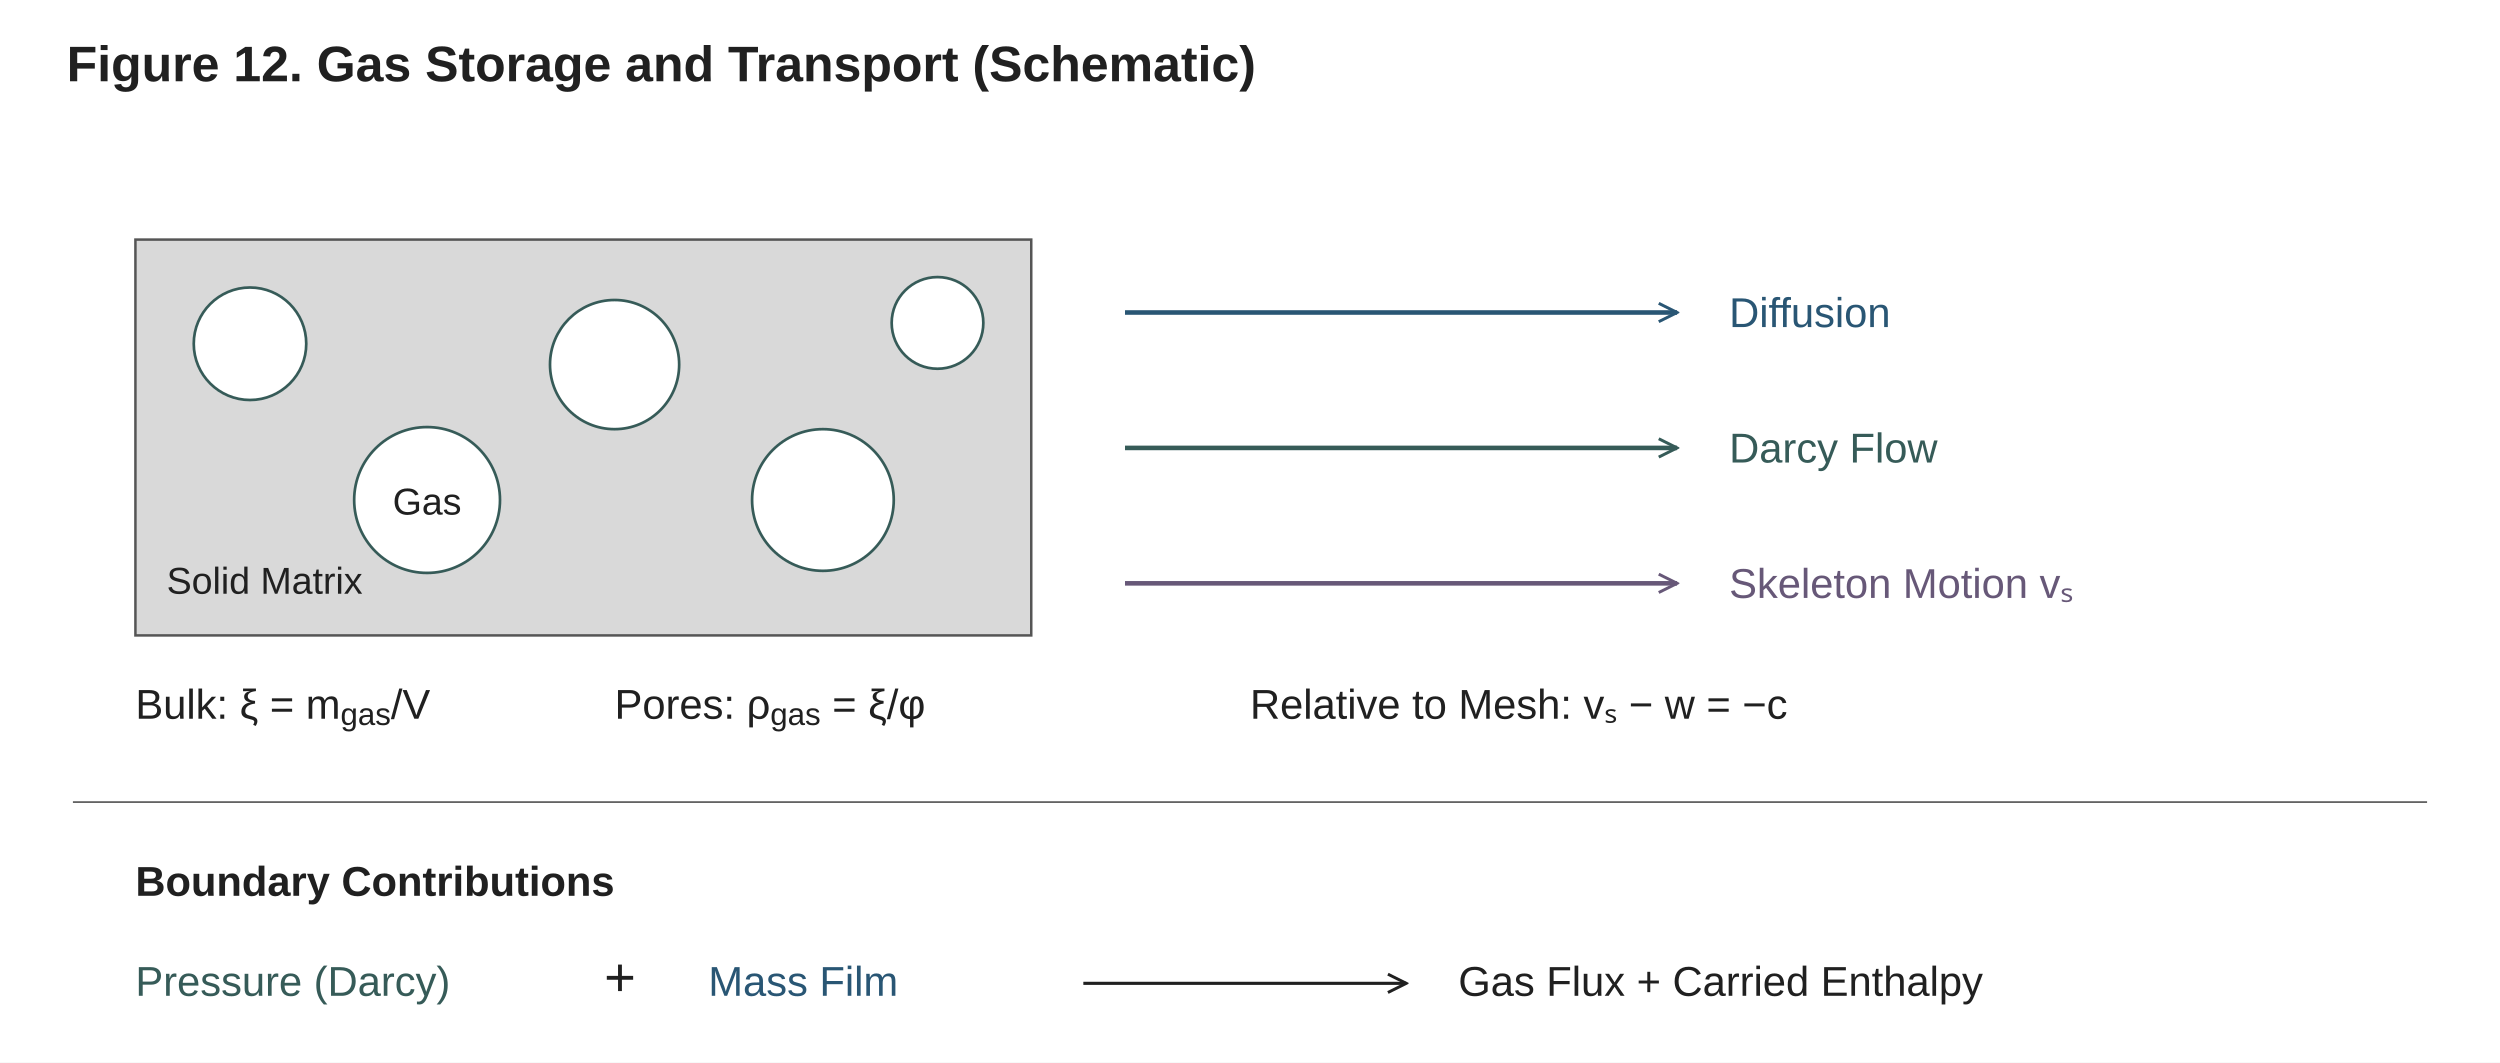
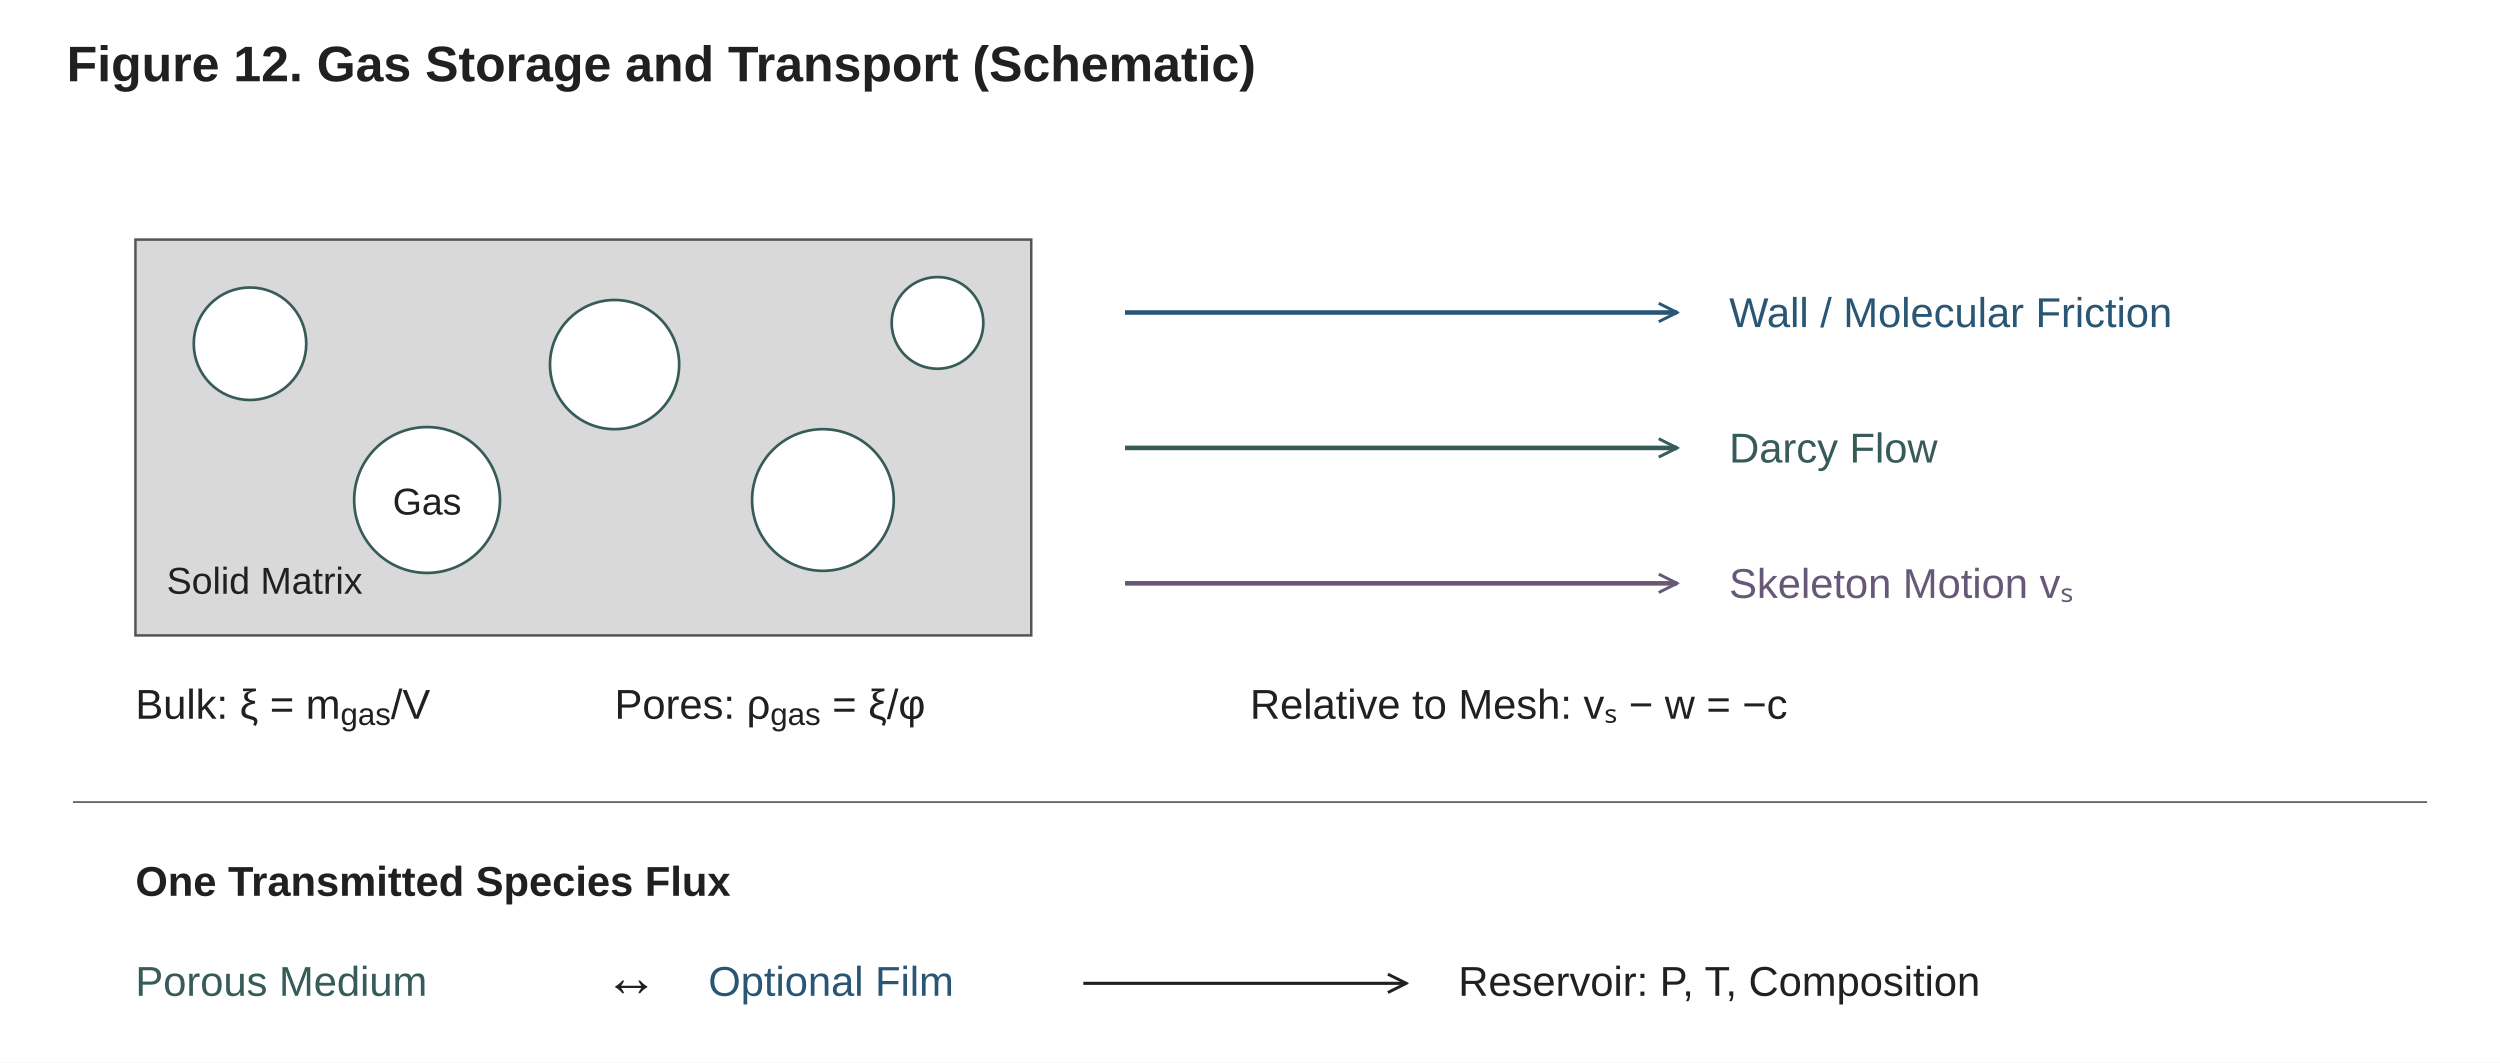
<svg xmlns="http://www.w3.org/2000/svg" width="1200" height="510" viewBox="0 0 1200 510" role="img" aria-labelledby="title desc">
  <defs>
    <marker id="ink" viewBox="0 0 10 10" refX="9" refY="5" markerUnits="userSpaceOnUse" markerWidth="11" markerHeight="11" orient="auto-start-reverse">
      <path d="M 1 1 L 9 5 L 1 9" fill="none" stroke="#202020" stroke-width="1.3" />
    </marker>
    <marker id="blue" viewBox="0 0 10 10" refX="9" refY="5" markerUnits="userSpaceOnUse" markerWidth="11" markerHeight="11" orient="auto-start-reverse">
      <path d="M 1 1 L 9 5 L 1 9" fill="none" stroke="#295674" stroke-width="1.3" />
    </marker>
    <marker id="teal" viewBox="0 0 10 10" refX="9" refY="5" markerUnits="userSpaceOnUse" markerWidth="11" markerHeight="11" orient="auto-start-reverse">
      <path d="M 1 1 L 9 5 L 1 9" fill="none" stroke="#365b58" stroke-width="1.3" />
    </marker>
    <marker id="orange" viewBox="0 0 10 10" refX="9" refY="5" markerUnits="userSpaceOnUse" markerWidth="11" markerHeight="11" orient="auto-start-reverse">
      <path d="M 1 1 L 9 5 L 1 9" fill="none" stroke="#92512f" stroke-width="1.3" />
    </marker>
    <marker id="purple" viewBox="0 0 10 10" refX="9" refY="5" markerUnits="userSpaceOnUse" markerWidth="11" markerHeight="11" orient="auto-start-reverse">
      <path d="M 1 1 L 9 5 L 1 9" fill="none" stroke="#675878" stroke-width="1.3" />
    </marker>
  </defs>
  <rect width="100%" height="100%" fill="white" />
  <g font-family="Liberation Sans, Arial, sans-serif" fill="#202020">
    <text x="32.000" y="39.000" font-size="24" fill="#202020" text-anchor="start" font-weight="bold">Figure 12. Gas Storage and Transport (Schematic)</text>
    <rect x="65" y="115" width="430" height="190" rx="0" fill="#d9d9d9" stroke="#555555" stroke-width="1.2" stroke-dasharray="" />
    <circle cx="120" cy="165" r="27" fill="white" stroke="#365b58" stroke-width="1.3" />
    <circle cx="205" cy="240" r="35" fill="white" stroke="#365b58" stroke-width="1.3" />
    <circle cx="295" cy="175" r="31" fill="white" stroke="#365b58" stroke-width="1.3" />
    <circle cx="395" cy="240" r="34" fill="white" stroke="#365b58" stroke-width="1.3" />
    <circle cx="450" cy="155" r="22" fill="white" stroke="#365b58" stroke-width="1.3" />
    <text x="205.000" y="247.000" font-size="18" fill="#202020" text-anchor="middle" font-weight="normal">Gas</text>
    <text x="80.000" y="285.000" font-size="18" fill="#202020" text-anchor="start" font-weight="normal">Solid Matrix</text>
    <text x="65.000" y="345.000" font-size="20" fill="#202020" text-anchor="start" font-weight="normal">Bulk: ξ = m<tspan baseline-shift="sub" font-size="75%">gas</tspan>/V</text>
    <text x="295.000" y="345.000" font-size="20" fill="#202020" text-anchor="start" font-weight="normal">Pores: ρ<tspan baseline-shift="sub" font-size="75%">gas</tspan> = ξ/φ</text>
    <line x1="540" y1="150" x2="805" y2="150" stroke="#295674" stroke-width="2.2" stroke-dasharray="" marker-end="url(#blue)" />
-     <text x="830.000" y="157.000" font-size="20" fill="#295674" text-anchor="start" font-weight="normal">Diffusion</text>
+     <text x="830.000" y="157.000" font-size="20" fill="#295674" text-anchor="start" font-weight="normal">Wall / Molecular Friction</text>
    <line x1="540" y1="215" x2="805" y2="215" stroke="#365b58" stroke-width="2.2" stroke-dasharray="" marker-end="url(#teal)" />
    <text x="830.000" y="222.000" font-size="20" fill="#365b58" text-anchor="start" font-weight="normal">Darcy Flow</text>
    <line x1="540" y1="280" x2="805" y2="280" stroke="#675878" stroke-width="2.2" stroke-dasharray="" marker-end="url(#purple)" />
    <text x="830.000" y="287.000" font-size="20" fill="#675878" text-anchor="start" font-weight="normal">Skeleton Motion vₛ</text>
    <text x="600.000" y="345.000" font-size="20" fill="#202020" text-anchor="start" font-weight="normal">Relative to Mesh: vₛ − w = −c</text>
    <line x1="35" y1="385" x2="1165" y2="385" stroke="#555555" stroke-width="0.8" stroke-dasharray="" />
-     <text x="65.000" y="430.000" font-size="20" fill="#202020" text-anchor="start" font-weight="bold">Boundary Contributions</text>
-     <text x="65.000" y="478.000" font-size="20" fill="#365b58" text-anchor="start" font-weight="normal">Pressure (Darcy)</text>
-     <text x="290.000" y="478.000" font-size="26" fill="#202020" text-anchor="start" font-weight="normal">+</text>
-     <text x="340.000" y="478.000" font-size="20" fill="#295674" text-anchor="start" font-weight="normal">Mass Film</text>
+     <text x="65.000" y="430.000" font-size="20" fill="#202020" text-anchor="start" font-weight="bold">One Transmitted Species Flux</text>
+     <text x="65.000" y="478.000" font-size="20" fill="#365b58" text-anchor="start" font-weight="normal">Porous Medium</text>
+     <text x="290.000" y="478.000" font-size="26" fill="#202020" text-anchor="start" font-weight="normal">↔</text>
+     <text x="340.000" y="478.000" font-size="20" fill="#295674" text-anchor="start" font-weight="normal">Optional Film</text>
    <line x1="520" y1="472" x2="675" y2="472" stroke="#202020" stroke-width="1.5" stroke-dasharray="" marker-end="url(#ink)" />
-     <text x="700.000" y="478.000" font-size="20" fill="#202020" text-anchor="start" font-weight="normal">Gas Flux + Carried Enthalpy</text>
+     <text x="700.000" y="478.000" font-size="20" fill="#202020" text-anchor="start" font-weight="normal">Reservoir: P, T, Composition</text>
  </g>
</svg>
